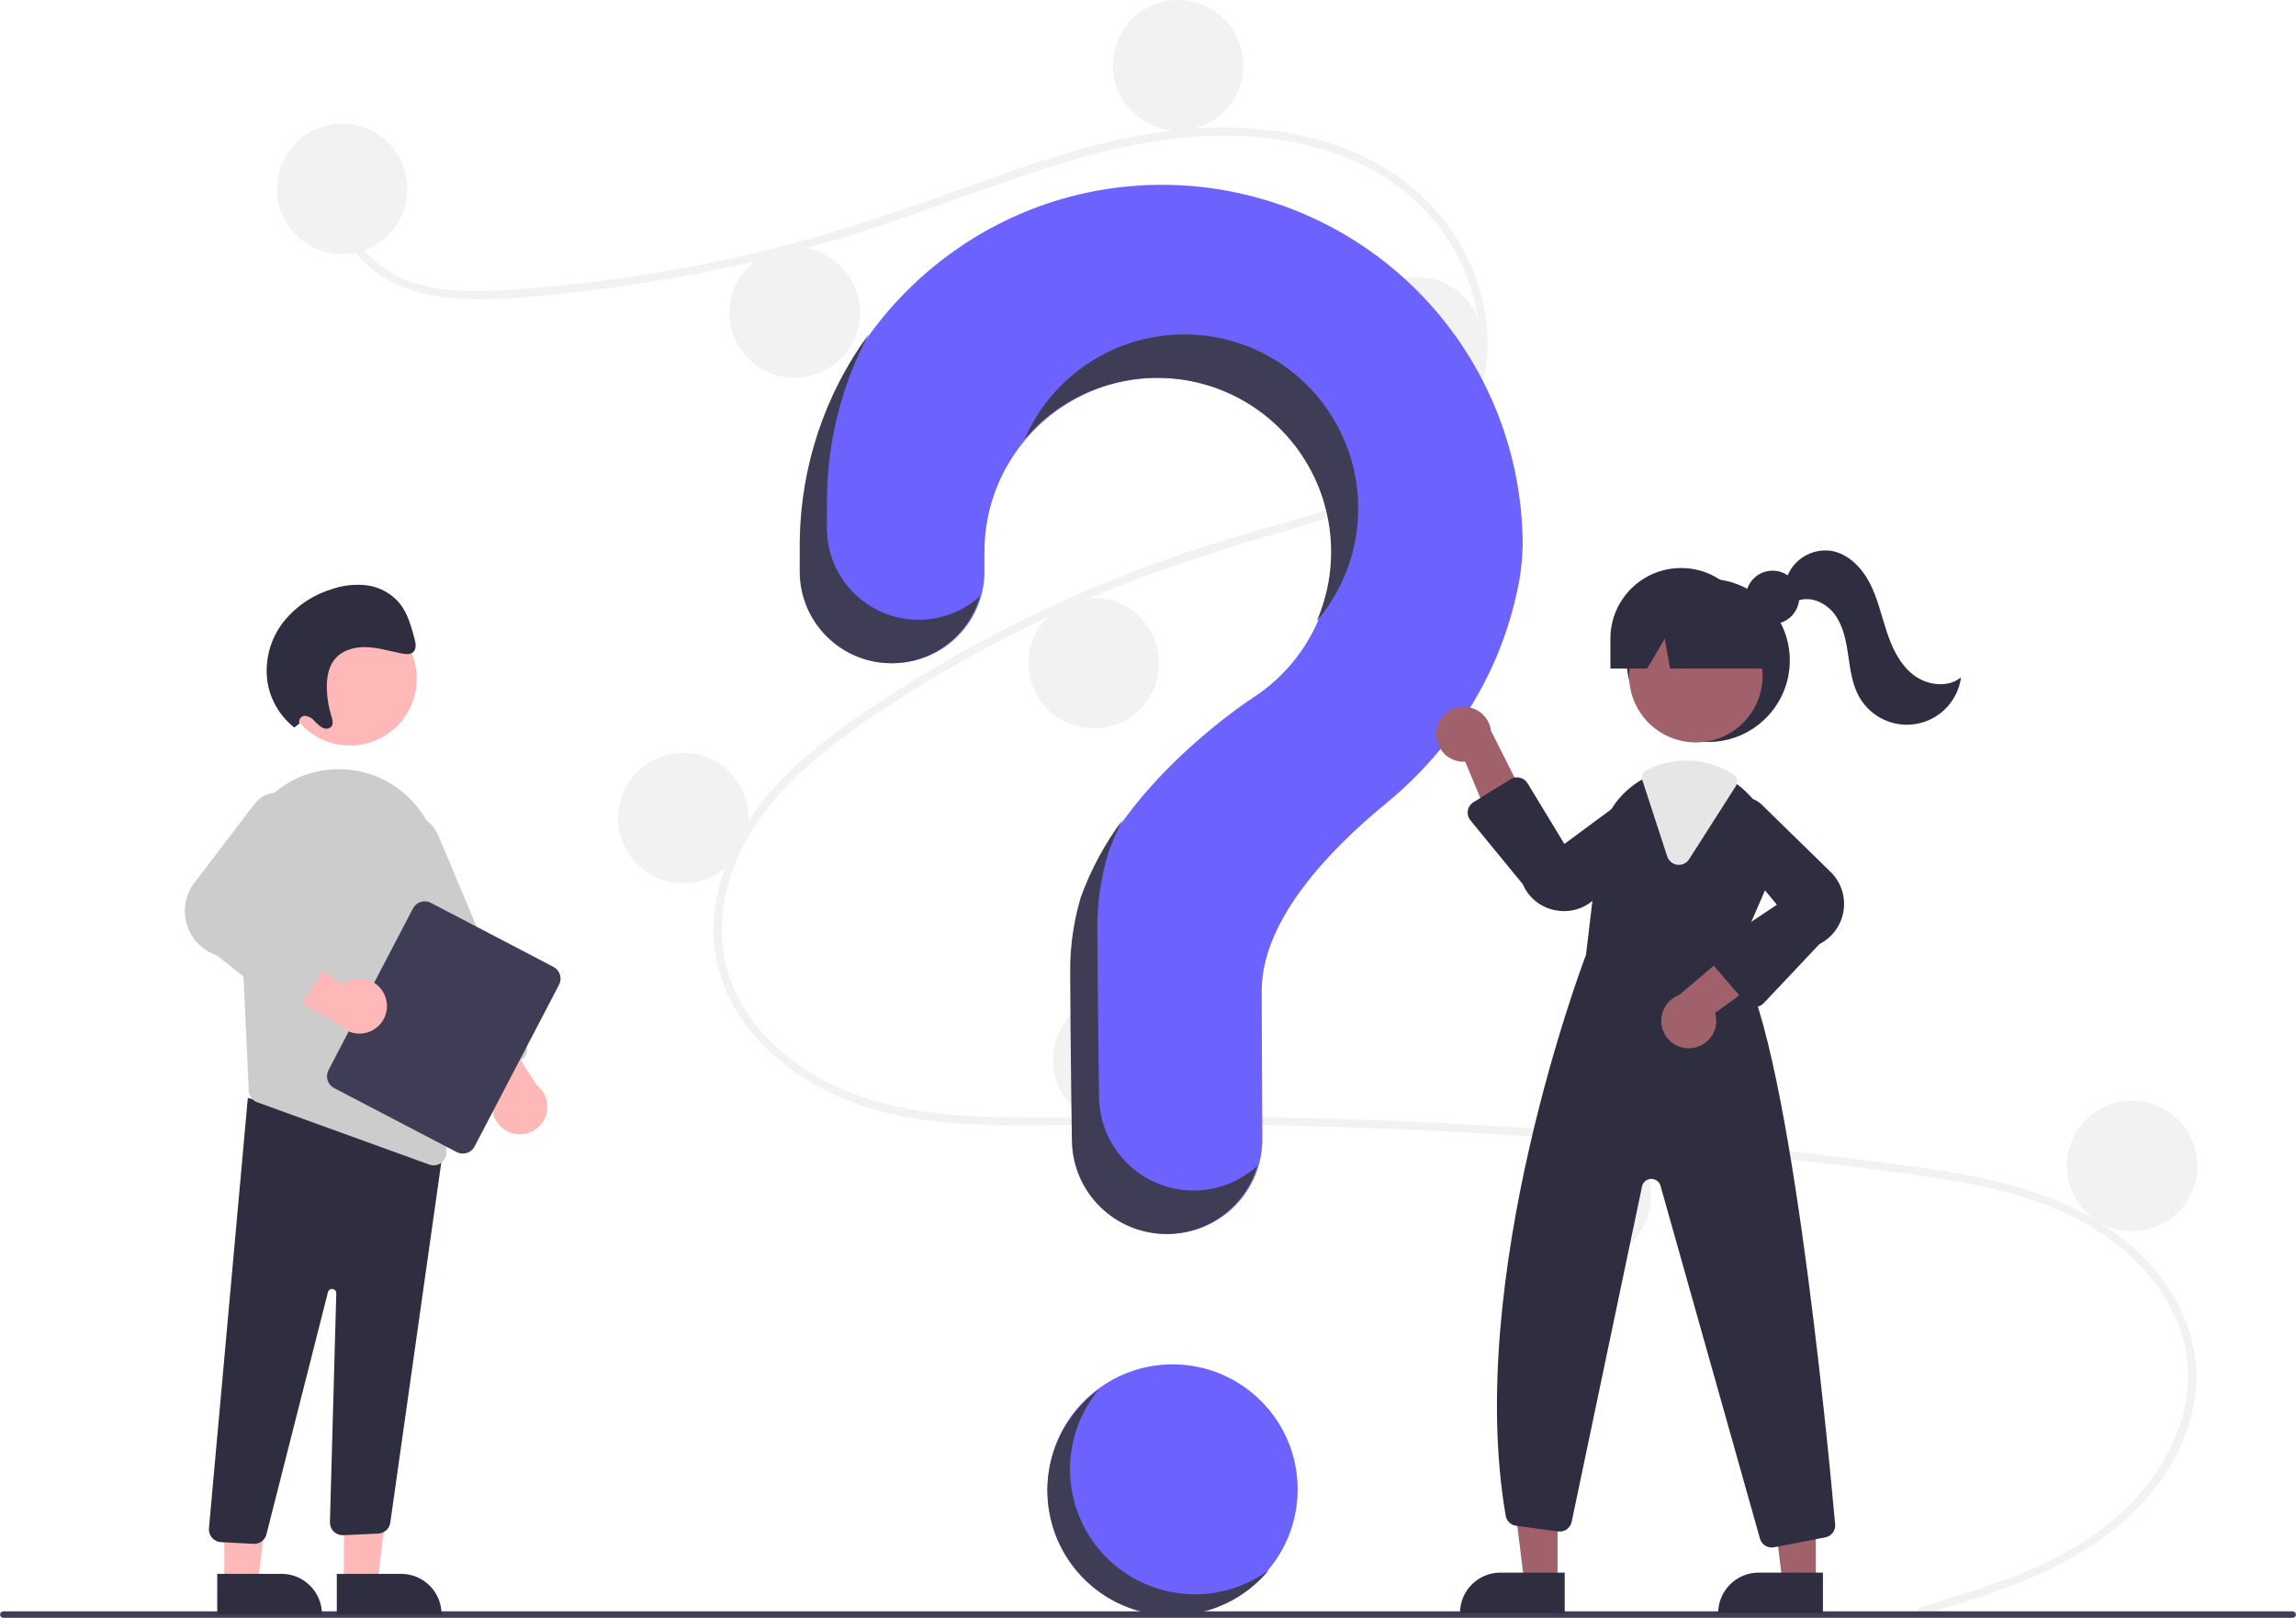
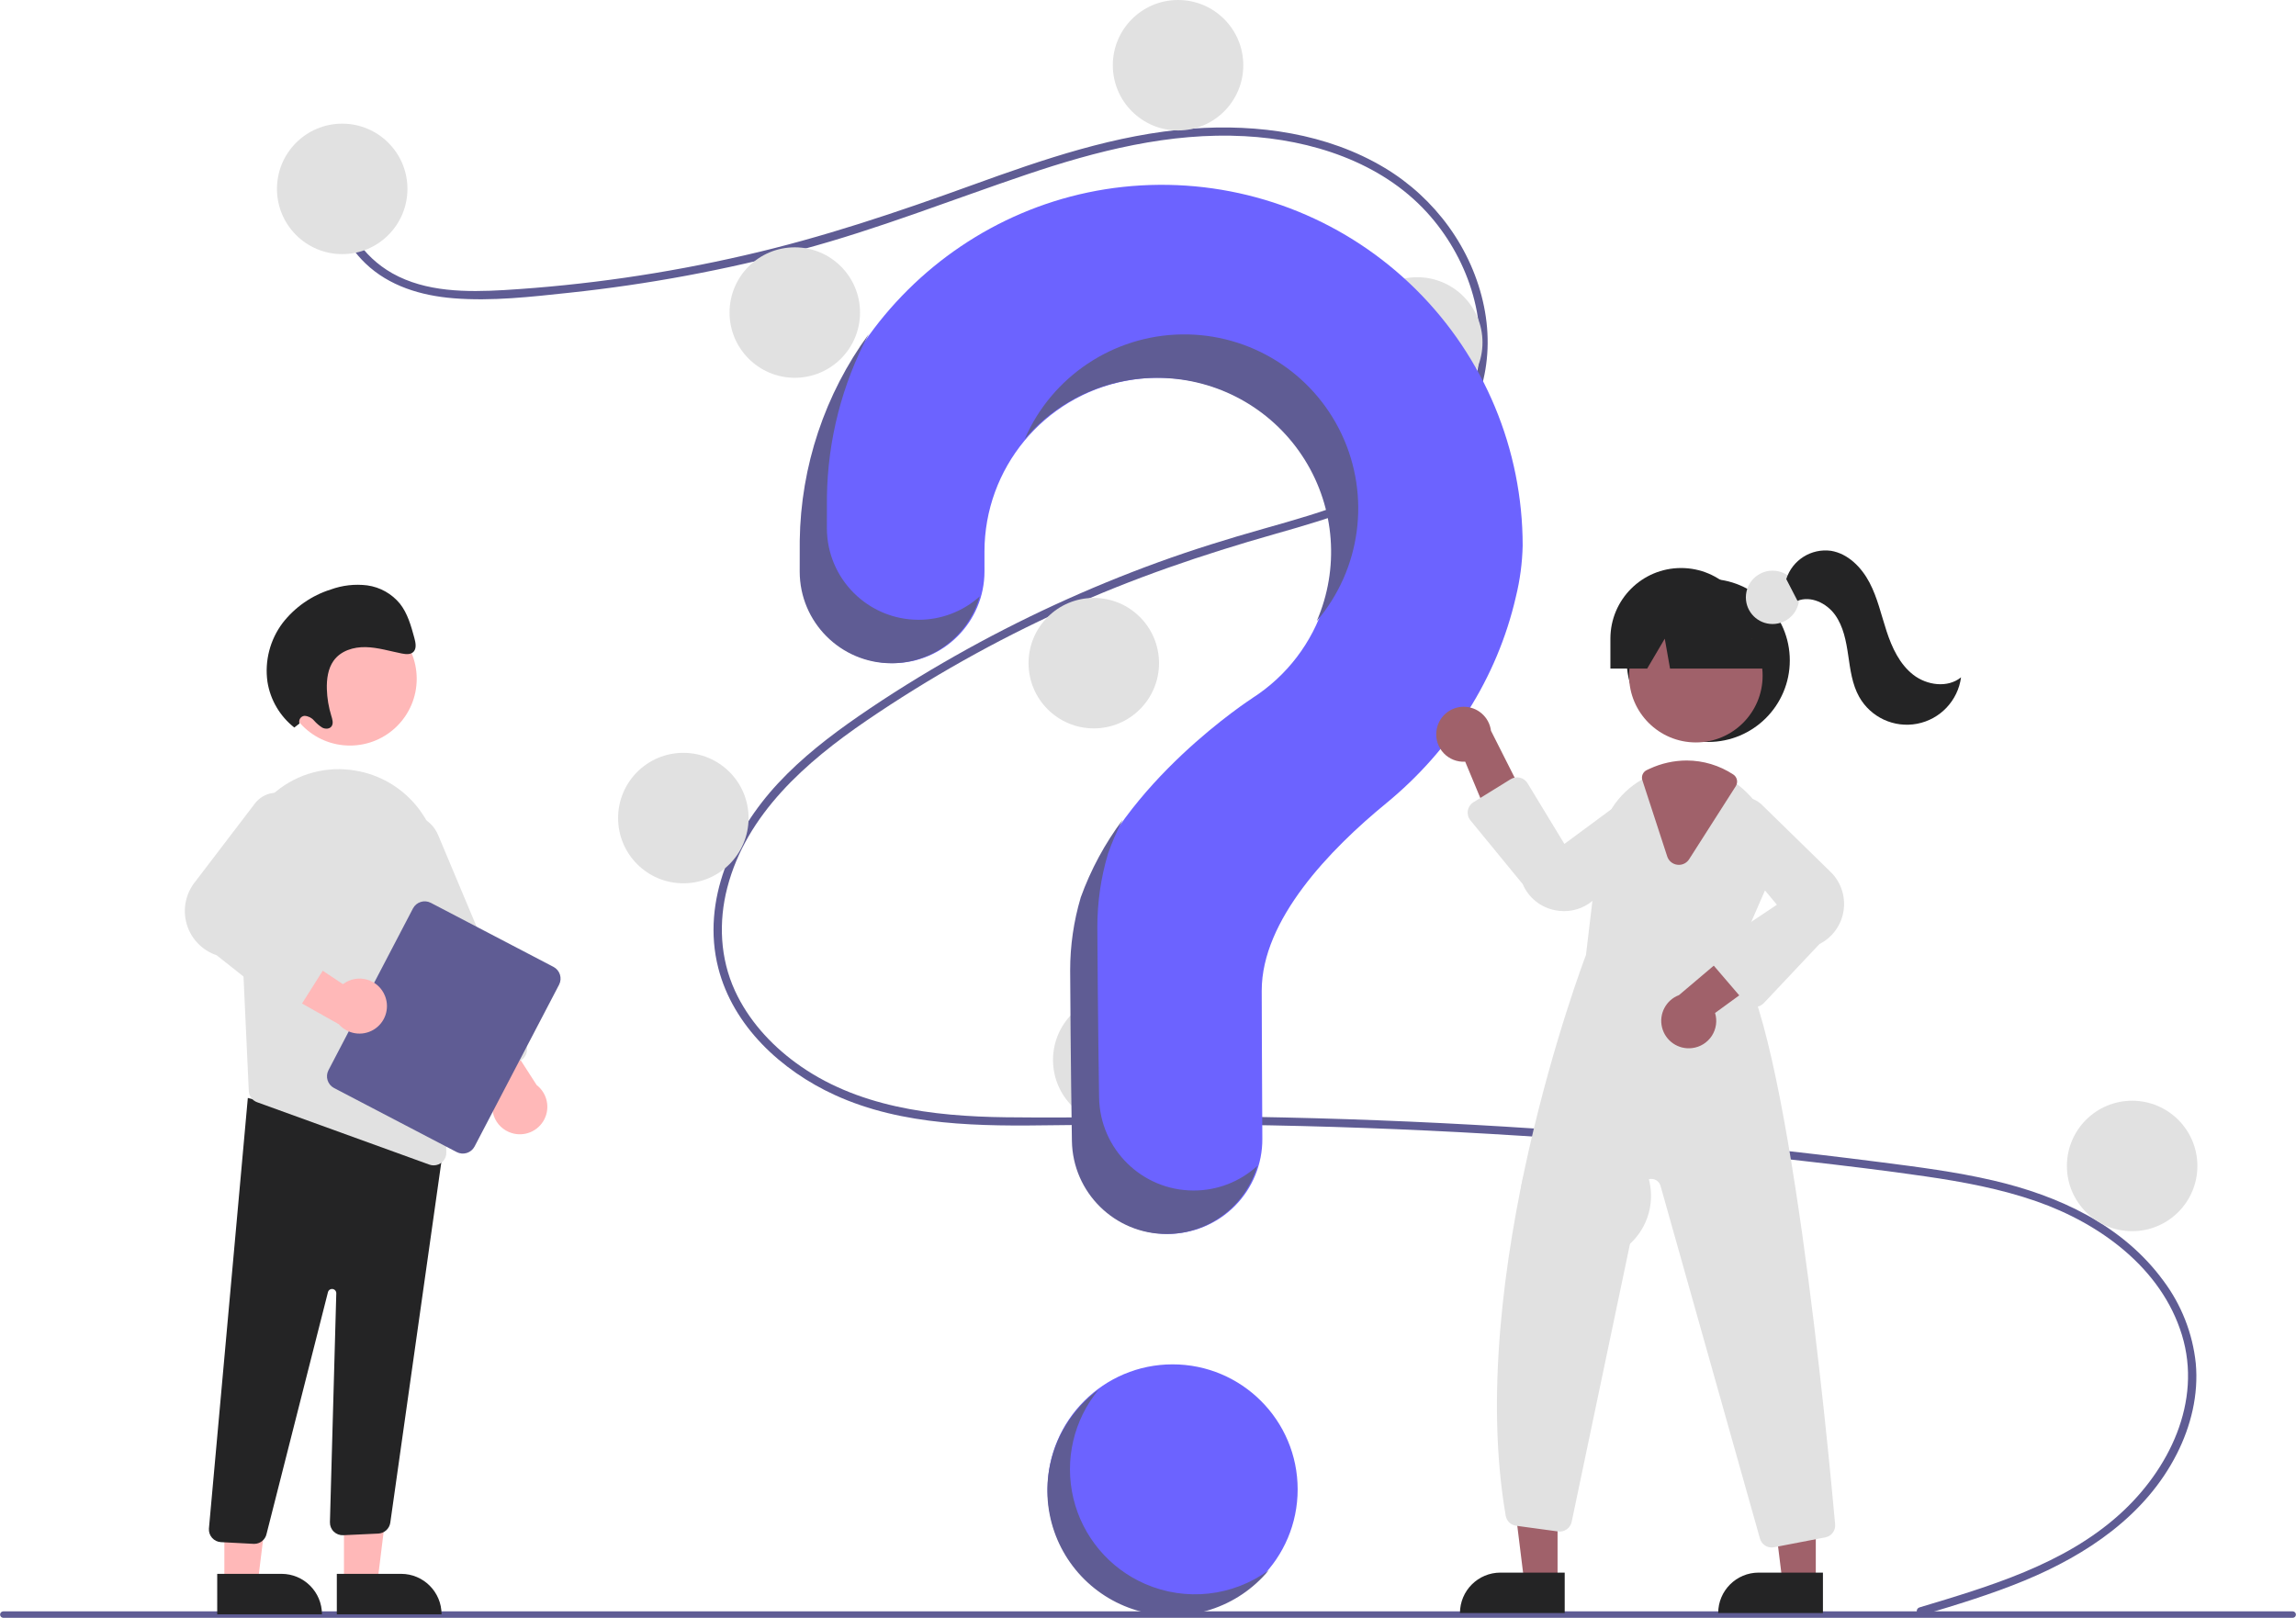
<svg xmlns="http://www.w3.org/2000/svg" data-name="Layer 1" width="844.675" height="595.262" viewBox="0 0 844.675 595.262">
  <circle cx="431.393" cy="548" r="46" fill="#6c63ff" />
-   <path d="M883.862,743.785c25.735-7.729,53.094-15.788,73.503-34.161,18.238-16.418,30.55-41.489,22.995-66.112-7.54-24.572-30.124-40.956-53.442-49.105-13.225-4.622-27.061-7.186-40.891-9.2-15.035-2.19-30.136-3.984-45.23-5.71q-91.677-10.486-184.044-12.811c-30.385-.765-60.764-.747-91.152-.306-27.139.394-55.722.384-80.899-11.151-19.578-8.97-37.348-25.289-42.803-46.734-6.297-24.755,5.318-49.964,21.98-67.892,8.783-9.45,19.047-17.404,29.636-24.717,11.487-7.934,23.375-15.306,35.521-22.188a494.634,494.634,0,0,1,74.767-34.468c12.746-4.634,25.68-8.633,38.728-12.321,11.017-3.115,22.068-6.234,32.716-10.477,20.583-8.204,40.161-22.1,45.395-44.881,4.96-21.591-3.403-45.031-18.065-61.071-16.963-18.557-42.539-26.692-67.06-28.008-27.528-1.478-54.422,5.412-80.297,14.156-27.597,9.326-54.599,20.049-82.778,27.603a556.958,556.958,0,0,1-85.196,15.837c-14.082,1.5-28.59,3.193-42.756,2.045-11.872-.962-23.684-4.454-32.434-12.88-7.503-7.225-11.972-17.154-10.435-27.632.279-1.903,3.17-1.094,2.893.798-1.87,12.755,6.8,24.509,17.484,30.529,12.348,6.958,27.374,6.968,41.122,6.172a537.825,537.825,0,0,0,88.515-12.796c28.593-6.531,56.164-15.866,83.704-25.839,26.156-9.472,52.897-18.716,80.84-20.767,24.246-1.78,49.752,1.752,70.874,14.423,18.564,11.136,32.215,29.707,36.565,51.018,4.25,20.825-1.636,41.785-17.4,56.317-16.321,15.046-38.701,21.479-59.557,27.404-26.452,7.514-52.337,16.298-77.392,27.703a485.824,485.824,0,0,0-72.8,40.928c-22.246,15.202-44.201,34.331-51.237,61.451-3.277,12.633-2.672,26.032,2.812,37.965,4.876,10.61,12.907,19.535,22.262,26.419,22.321,16.424,50.453,19.797,77.414,20.132,30.281.377,60.564-.645,90.855-.148q92.599,1.52,184.819,11.273,23.108,2.446,46.158,5.407c13.822,1.776,27.69,3.541,41.278,6.695,24.162,5.608,47.674,16.392,62.692,36.878a61.319,61.319,0,0,1,11.947,30.446c1.051,11.524-1.77,23.069-6.98,33.321-11.532,22.69-33.134,37.123-56.073,46.605-12.287,5.079-25.032,8.926-37.752,12.746-1.853.557-2.645-2.338-.798-2.893Z" transform="translate(-177.6623 -152.3692)" fill="#f2f2f2" />
-   <circle cx="125.893" cy="69.5" r="24" fill="#f2f2f2" />
-   <circle cx="292.393" cy="115" r="24" fill="#f2f2f2" />
-   <circle cx="433.393" cy="24" r="24" fill="#f2f2f2" />
-   <circle cx="521.393" cy="126" r="24" fill="#f2f2f2" />
-   <circle cx="402.393" cy="244" r="24" fill="#f2f2f2" />
-   <circle cx="251.393" cy="301" r="24" fill="#f2f2f2" />
-   <circle cx="411.393" cy="390" r="24" fill="#f2f2f2" />
-   <circle cx="583.393" cy="440" r="24" fill="#f2f2f2" />
-   <circle cx="784.393" cy="429" r="24" fill="#f2f2f2" />
+   <path d="M883.862,743.785c25.735-7.729,53.094-15.788,73.503-34.161,18.238-16.418,30.55-41.489,22.995-66.112-7.54-24.572-30.124-40.956-53.442-49.105-13.225-4.622-27.061-7.186-40.891-9.2-15.035-2.19-30.136-3.984-45.23-5.71q-91.677-10.486-184.044-12.811c-30.385-.765-60.764-.747-91.152-.306-27.139.394-55.722.384-80.899-11.151-19.578-8.97-37.348-25.289-42.803-46.734-6.297-24.755,5.318-49.964,21.98-67.892,8.783-9.45,19.047-17.404,29.636-24.717,11.487-7.934,23.375-15.306,35.521-22.188a494.634,494.634,0,0,1,74.767-34.468c12.746-4.634,25.68-8.633,38.728-12.321,11.017-3.115,22.068-6.234,32.716-10.477,20.583-8.204,40.161-22.1,45.395-44.881,4.96-21.591-3.403-45.031-18.065-61.071-16.963-18.557-42.539-26.692-67.06-28.008-27.528-1.478-54.422,5.412-80.297,14.156-27.597,9.326-54.599,20.049-82.778,27.603a556.958,556.958,0,0,1-85.196,15.837c-14.082,1.5-28.59,3.193-42.756,2.045-11.872-.962-23.684-4.454-32.434-12.88-7.503-7.225-11.972-17.154-10.435-27.632.279-1.903,3.17-1.094,2.893.798-1.87,12.755,6.8,24.509,17.484,30.529,12.348,6.958,27.374,6.968,41.122,6.172a537.825,537.825,0,0,0,88.515-12.796c28.593-6.531,56.164-15.866,83.704-25.839,26.156-9.472,52.897-18.716,80.84-20.767,24.246-1.78,49.752,1.752,70.874,14.423,18.564,11.136,32.215,29.707,36.565,51.018,4.25,20.825-1.636,41.785-17.4,56.317-16.321,15.046-38.701,21.479-59.557,27.404-26.452,7.514-52.337,16.298-77.392,27.703a485.824,485.824,0,0,0-72.8,40.928c-22.246,15.202-44.201,34.331-51.237,61.451-3.277,12.633-2.672,26.032,2.812,37.965,4.876,10.61,12.907,19.535,22.262,26.419,22.321,16.424,50.453,19.797,77.414,20.132,30.281.377,60.564-.645,90.855-.148q92.599,1.52,184.819,11.273,23.108,2.446,46.158,5.407c13.822,1.776,27.69,3.541,41.278,6.695,24.162,5.608,47.674,16.392,62.692,36.878a61.319,61.319,0,0,1,11.947,30.446c1.051,11.524-1.77,23.069-6.98,33.321-11.532,22.69-33.134,37.123-56.073,46.605-12.287,5.079-25.032,8.926-37.752,12.746-1.853.557-2.645-2.338-.798-2.893Z" transform="translate(-177.6623 -152.3692)" fill="#5f5c94" />
+   <circle cx="125.893" cy="69.5" r="24" fill="#e1e1e1" />
+   <circle cx="292.393" cy="115" r="24" fill="#e1e1e1" />
+   <circle cx="433.393" cy="24" r="24" fill="#e1e1e1" />
+   <circle cx="521.393" cy="126" r="24" fill="#e1e1e1" />
+   <circle cx="402.393" cy="244" r="24" fill="#e1e1e1" />
+   <circle cx="251.393" cy="301" r="24" fill="#e1e1e1" />
+   <circle cx="411.393" cy="390" r="24" fill="#e1e1e1" />
+   <circle cx="583.393" cy="440" r="24" fill="#e1e1e1" />
+   <circle cx="784.393" cy="429" r="24" fill="#e1e1e1" />
  <path d="M604.128,220.373c-71.892.508-130.756,58.93-131.777,130.816-.009.664-.014,5.33-.013,11.434a33.748,33.748,0,0,0,33.744,33.746h0a33.769,33.769,0,0,0,33.761-33.798c-.003-4.152-.006-7.026-.006-7.202a64,64,0,1,1,98.52,53.879l.012.014s-48.028,30.92-62.671,73.335l.012.003a94.004,94.004,0,0,0-3.874,26.768c0,3.725.219,36.321.643,62.778a34.786,34.786,0,0,0,34.79,34.222h0a34.796,34.796,0,0,0,34.794-35.011c-.147-24.229-.227-52.442-.227-54.489,0-26.045,25.125-51.995,45.764-68.917,23.766-19.487,40.868-46.043,47.737-75.999a86.762,86.762,0,0,0,2.499-18.834A132.75,132.75,0,0,0,604.128,220.373Z" transform="translate(-177.6623 -152.3692)" fill="#6c63ff" />
-   <path d="M1021.147,747.631H178.853a1.191,1.191,0,0,1,0-2.381h842.294a1.191,1.191,0,0,1,0,2.381Z" transform="translate(-177.6623 -152.3692)" fill="#3f3d56" />
-   <circle cx="628.449" cy="242.996" r="30" fill="#2f2e41" />
+   <path d="M1021.147,747.631H178.853a1.191,1.191,0,0,1,0-2.381h842.294a1.191,1.191,0,0,1,0,2.381Z" transform="translate(-177.6623 -152.3692)" fill="#5f5c94" />
+   <circle cx="628.449" cy="242.996" r="30" fill="#242425" />
  <polygon points="573.012 582.129 560.753 582.129 554.92 534.841 573.015 534.841 573.012 582.129" fill="#a0616a" />
-   <path d="M551.996,578.626h23.644a0,0,0,0,1,0,0v14.887a0,0,0,0,1,0,0H537.109a0,0,0,0,1,0,0v0A14.887,14.887,0,0,1,551.996,578.626Z" fill="#2f2e41" />
+   <path d="M551.996,578.626h23.644a0,0,0,0,1,0,0v14.887a0,0,0,0,1,0,0H537.109a0,0,0,0,1,0,0v0A14.887,14.887,0,0,1,551.996,578.626Z" fill="#242425" />
  <polygon points="668.012 582.129 655.753 582.129 649.92 534.841 668.015 534.841 668.012 582.129" fill="#a0616a" />
-   <path d="M646.996,578.626h23.644a0,0,0,0,1,0,0v14.887a0,0,0,0,1,0,0H632.109a0,0,0,0,1,0,0v0A14.887,14.887,0,0,1,646.996,578.626Z" fill="#2f2e41" />
+   <path d="M646.996,578.626h23.644a0,0,0,0,1,0,0v14.887a0,0,0,0,1,0,0H632.109a0,0,0,0,1,0,0v0A14.887,14.887,0,0,1,646.996,578.626Z" fill="#242425" />
  <circle cx="623.89" cy="248.61" r="24.561" fill="#a0616a" />
-   <path d="M816.191,504.775l10.99-25.25a31.383,31.383,0,0,0-6.95-35.6,31.873,31.873,0,0,0-3.07-2.67,30.935,30.935,0,0,0-18.99-6.57,32.179,32.179,0,0,0-13.4,2.98c-.36.16-.71.33-1.07.5-.69.33-1.37.69-2.03,1.06a31.678,31.678,0,0,0-15.7,23.88l-4.85,40.64c-1.22,3.19-44.74,118.39-29.52,206.34a4.467,4.467,0,0,0,3.82,3.67l15.43,2.1a4.497,4.497,0,0,0,5.01-3.53l25.89-123.41a3.503,3.503,0,0,1,6.8-.23l36.58,129.78a4.471,4.471,0,0,0,4.31,3.28,5.122,5.122,0,0,0,.87-.08l18.85-3.63a4.471,4.471,0,0,0,3.63-4.81C850.021,682.335,835.301,527.605,816.191,504.775Z" transform="translate(-177.6623 -152.3692)" fill="#2f2e41" />
+   <path d="M816.191,504.775l10.99-25.25a31.383,31.383,0,0,0-6.95-35.6,31.873,31.873,0,0,0-3.07-2.67,30.935,30.935,0,0,0-18.99-6.57,32.179,32.179,0,0,0-13.4,2.98c-.36.16-.71.33-1.07.5-.69.33-1.37.69-2.03,1.06a31.678,31.678,0,0,0-15.7,23.88l-4.85,40.64c-1.22,3.19-44.74,118.39-29.52,206.34a4.467,4.467,0,0,0,3.82,3.67l15.43,2.1a4.497,4.497,0,0,0,5.01-3.53l25.89-123.41a3.503,3.503,0,0,1,6.8-.23l36.58,129.78a4.471,4.471,0,0,0,4.31,3.28,5.122,5.122,0,0,0,.87-.08l18.85-3.63a4.471,4.471,0,0,0,3.63-4.81C850.021,682.335,835.301,527.605,816.191,504.775Z" transform="translate(-177.6623 -152.3692)" fill="#e1e1e1" />
  <path d="M706.102,421.419A10.056,10.056,0,0,0,716.696,432.623l13.729,32.992,10.385-15.394-14.629-28.97a10.11,10.11,0,0,0-20.079.169Z" transform="translate(-177.6623 -152.3692)" fill="#a0616a" />
  <path d="M800.19,537.996a10.056,10.056,0,0,0,8.427-12.913l28.885-21.038-17.39-6.512-24.764,20.977a10.11,10.11,0,0,0,4.842,19.487Z" transform="translate(-177.6623 -152.3692)" fill="#a0616a" />
-   <path d="M753.102,487.61a17.057,17.057,0,0,1-3.298-.325,16.305,16.305,0,0,1-11.948-9.616l-19.234-23.453a4.501,4.501,0,0,1,1.111-6.681l13.684-8.471a4.5,4.5,0,0,1,6.215,1.49l13.556,22.334L779.15,443.702A9.721,9.721,0,0,1,790.46,459.264l-25.912,23.637A16.253,16.253,0,0,1,753.102,487.61Z" transform="translate(-177.6623 -152.3692)" fill="#2f2e41" />
-   <path d="M823.252,522.883c-.035,0-.071,0-.106-.001a4.508,4.508,0,0,1-3.311-1.57l-12.166-14.193a4.5,4.5,0,0,1,.92-6.673l22.781-15.188-20.638-24.812a9.721,9.721,0,0,1,14.887-12.183l25.084,24.513a16.525,16.525,0,0,1-3.675,26.94l-20.501,21.754A4.507,4.507,0,0,1,823.252,522.883Z" transform="translate(-177.6623 -152.3692)" fill="#2f2e41" />
-   <path d="M795.307,470.584a4.632,4.632,0,0,1-.584-.037,4.461,4.461,0,0,1-3.71-3.069l-9.142-28.029a3.083,3.083,0,0,1,1.594-3.725l.297-.14c.269-.128.535-.254.807-.375a32.574,32.574,0,0,1,13.603-3.023,31.327,31.327,0,0,1,17.161,5.157,3.13,3.13,0,0,1,.901,4.294L799.084,468.504A4.455,4.455,0,0,1,795.307,470.584Z" transform="translate(-177.6623 -152.3692)" fill="#e6e6e6" />
-   <circle cx="652.101" cy="219.786" r="9.817" fill="#2f2e41" />
-   <path d="M796.111,361.365h0a26,26,0,0,0-26,26v11h13.529l6.471-11,1.941,11h41.059l-11-11A26,26,0,0,0,796.111,361.365Z" transform="translate(-177.6623 -152.3692)" fill="#2f2e41" />
-   <path d="M834.809,365.431a15.15,15.15,0,0,1,16.481-10.396c6.256,1.046,11.202,6.075,14.149,11.691s4.308,11.903,6.289,17.928,4.791,12.084,9.793,15.984,12.677,4.958,17.59.946a20.118,20.118,0,0,1-37.477,7.181c-2.592-4.612-3.261-10.017-4.03-15.251s-1.767-10.65-4.862-14.94-8.888-7.093-13.804-5.139Z" transform="translate(-177.6623 -152.3692)" fill="#2f2e41" />
-   <path d="M515.609,380.408h0a33.748,33.748,0,0,1-33.744-33.746c-0-6.104.004-10.771.013-11.434a131.507,131.507,0,0,1,15.359-59.909,131.803,131.803,0,0,0-25.359,75.909c-.009.664-.014,5.33-.013,11.434a33.748,33.748,0,0,0,33.744,33.746h0A33.773,33.773,0,0,0,538.097,371.817,33.622,33.622,0,0,1,515.609,380.408Z" transform="translate(-177.6623 -152.3692)" fill="#3f3d56" />
-   <path d="M606.415,291.478a64.004,64.004,0,0,1,55.659,89.413,63.997,63.997,0,1,0-107.426-66.985A63.871,63.871,0,0,1,606.415,291.478Z" transform="translate(-177.6623 -152.3692)" fill="#3f3d56" />
-   <path d="M616.797,590.408h0a34.787,34.787,0,0,1-34.79-34.222c-.423-26.456-.643-59.052-.643-62.778a94.004,94.004,0,0,1,3.874-26.768l-.012-.003a95.069,95.069,0,0,1,5.494-12.701,110.047,110.047,0,0,0-15.494,28.701l.012.003a94.004,94.004,0,0,0-3.874,26.768c0,3.725.219,36.321.643,62.778a34.787,34.787,0,0,0,34.79,34.222h0a34.803,34.803,0,0,0,33.402-25.048A34.66,34.66,0,0,1,616.797,590.408Z" transform="translate(-177.6623 -152.3692)" fill="#3f3d56" />
+   <path d="M753.102,487.61a17.057,17.057,0,0,1-3.298-.325,16.305,16.305,0,0,1-11.948-9.616l-19.234-23.453a4.501,4.501,0,0,1,1.111-6.681l13.684-8.471a4.5,4.5,0,0,1,6.215,1.49l13.556,22.334L779.15,443.702A9.721,9.721,0,0,1,790.46,459.264l-25.912,23.637A16.253,16.253,0,0,1,753.102,487.61Z" transform="translate(-177.6623 -152.3692)" fill="#e1e1e1" />
+   <path d="M823.252,522.883c-.035,0-.071,0-.106-.001a4.508,4.508,0,0,1-3.311-1.57l-12.166-14.193a4.5,4.5,0,0,1,.92-6.673l22.781-15.188-20.638-24.812a9.721,9.721,0,0,1,14.887-12.183l25.084,24.513a16.525,16.525,0,0,1-3.675,26.94l-20.501,21.754A4.507,4.507,0,0,1,823.252,522.883Z" transform="translate(-177.6623 -152.3692)" fill="#e1e1e1" />
+   <path d="M795.307,470.584a4.632,4.632,0,0,1-.584-.037,4.461,4.461,0,0,1-3.71-3.069l-9.142-28.029a3.083,3.083,0,0,1,1.594-3.725l.297-.14c.269-.128.535-.254.807-.375a32.574,32.574,0,0,1,13.603-3.023,31.327,31.327,0,0,1,17.161,5.157,3.13,3.13,0,0,1,.901,4.294L799.084,468.504A4.455,4.455,0,0,1,795.307,470.584Z" transform="translate(-177.6623 -152.3692)" fill="#a0616a" />
+   <circle cx="652.101" cy="219.786" r="9.817" fill="#e1e1e1" />
+   <path d="M796.111,361.365h0a26,26,0,0,0-26,26v11h13.529l6.471-11,1.941,11h41.059l-11-11A26,26,0,0,0,796.111,361.365Z" transform="translate(-177.6623 -152.3692)" fill="#242425" />
+   <path d="M834.809,365.431a15.15,15.15,0,0,1,16.481-10.396c6.256,1.046,11.202,6.075,14.149,11.691s4.308,11.903,6.289,17.928,4.791,12.084,9.793,15.984,12.677,4.958,17.59.946a20.118,20.118,0,0,1-37.477,7.181c-2.592-4.612-3.261-10.017-4.03-15.251s-1.767-10.65-4.862-14.94-8.888-7.093-13.804-5.139Z" transform="translate(-177.6623 -152.3692)" fill="#242425" />
+   <path d="M515.609,380.408h0a33.748,33.748,0,0,1-33.744-33.746c-0-6.104.004-10.771.013-11.434a131.507,131.507,0,0,1,15.359-59.909,131.803,131.803,0,0,0-25.359,75.909c-.009.664-.014,5.33-.013,11.434a33.748,33.748,0,0,0,33.744,33.746h0A33.773,33.773,0,0,0,538.097,371.817,33.622,33.622,0,0,1,515.609,380.408Z" transform="translate(-177.6623 -152.3692)" fill="#5f5c94" />
+   <path d="M606.415,291.478a64.004,64.004,0,0,1,55.659,89.413,63.997,63.997,0,1,0-107.426-66.985A63.871,63.871,0,0,1,606.415,291.478Z" transform="translate(-177.6623 -152.3692)" fill="#5f5c94" />
+   <path d="M616.797,590.408h0a34.787,34.787,0,0,1-34.79-34.222c-.423-26.456-.643-59.052-.643-62.778a94.004,94.004,0,0,1,3.874-26.768l-.012-.003a95.069,95.069,0,0,1,5.494-12.701,110.047,110.047,0,0,0-15.494,28.701l.012.003a94.004,94.004,0,0,0-3.874,26.768c0,3.725.219,36.321.643,62.778a34.787,34.787,0,0,0,34.79,34.222h0a34.803,34.803,0,0,0,33.402-25.048A34.66,34.66,0,0,1,616.797,590.408Z" transform="translate(-177.6623 -152.3692)" fill="#5f5c94" />
  <polygon points="126.541 582.585 138.8 582.584 144.633 535.296 126.538 535.297 126.541 582.585" fill="#ffb8b8" />
-   <path d="M301.576,731.451H340.107a0,0,0,0,1,0,0v14.887a0,0,0,0,1,0,0H316.463A14.887,14.887,0,0,1,301.576,731.451v0A0,0,0,0,1,301.576,731.451Z" transform="translate(464.0541 1325.404) rotate(179.9974)" fill="#2f2e41" />
+   <path d="M301.576,731.451H340.107a0,0,0,0,1,0,0v14.887a0,0,0,0,1,0,0H316.463A14.887,14.887,0,0,1,301.576,731.451v0A0,0,0,0,1,301.576,731.451Z" transform="translate(464.0541 1325.404) rotate(179.9974)" fill="#242425" />
  <polygon points="82.541 582.585 94.8 582.584 100.633 535.296 82.538 535.297 82.541 582.585" fill="#ffb8b8" />
-   <path d="M257.576,731.451H296.107a0,0,0,0,1,0,0v14.887a0,0,0,0,1,0,0H272.463A14.887,14.887,0,0,1,257.576,731.451v0A0,0,0,0,1,257.576,731.451Z" transform="translate(376.0541 1325.406) rotate(179.9974)" fill="#2f2e41" />
-   <path d="M270.917,720.411l-11.975-.63a4.673,4.673,0,0,1-4.419-4.967l14.313-158.466,65.911,17.786,6.35-1.732L321.239,712.686a4.696,4.696,0,0,1-4.358,3.945l-12.909.601a4.674,4.674,0,0,1-4.931-4.796l2.339-84.196a1.558,1.558,0,0,0-3.083-.36L275.739,716.692a4.646,4.646,0,0,1-4.569,3.725C271.086,720.418,271.002,720.416,270.917,720.411Z" transform="translate(-177.6623 -152.3692)" fill="#2f2e41" />
+   <path d="M257.576,731.451H296.107a0,0,0,0,1,0,0v14.887a0,0,0,0,1,0,0H272.463A14.887,14.887,0,0,1,257.576,731.451v0A0,0,0,0,1,257.576,731.451Z" transform="translate(376.0541 1325.406) rotate(179.9974)" fill="#242425" />
+   <path d="M270.917,720.411l-11.975-.63a4.673,4.673,0,0,1-4.419-4.967l14.313-158.466,65.911,17.786,6.35-1.732L321.239,712.686a4.696,4.696,0,0,1-4.358,3.945l-12.909.601a4.674,4.674,0,0,1-4.931-4.796l2.339-84.196a1.558,1.558,0,0,0-3.083-.36L275.739,716.692a4.646,4.646,0,0,1-4.569,3.725C271.086,720.418,271.002,720.416,270.917,720.411Z" transform="translate(-177.6623 -152.3692)" fill="#242425" />
  <circle cx="128.742" cy="249.759" r="24.561" fill="#ffb8b8" />
-   <path d="M265.512,474.287l2.701,58.267.976,21.199a4.642,4.642,0,0,0,3.074,4.175l63.336,22.943a4.477,4.477,0,0,0,1.6.28,4.644,4.644,0,0,0,4.664-4.788L339.266,471.597A36.93,36.93,0,0,0,308.522,435.92c-.613-.093-1.236-.187-1.859-.27a36.249,36.249,0,0,0-29.165,9.441,37.236,37.236,0,0,0-11.986,29.196Z" transform="translate(-177.6623 -152.3692)" fill="#ccc" />
+   <path d="M265.512,474.287l2.701,58.267.976,21.199a4.642,4.642,0,0,0,3.074,4.175l63.336,22.943a4.477,4.477,0,0,0,1.6.28,4.644,4.644,0,0,0,4.664-4.788L339.266,471.597A36.93,36.93,0,0,0,308.522,435.92c-.613-.093-1.236-.187-1.859-.27a36.249,36.249,0,0,0-29.165,9.441,37.236,37.236,0,0,0-11.986,29.196Z" transform="translate(-177.6623 -152.3692)" fill="#e1e1e1" />
  <path d="M365.855,569.245a10.064,10.064,0,0,1-5.369-15.227l-21.478-28.56,18.534-1.147,17.554,27.297a10.111,10.111,0,0,1-9.242,17.637Z" transform="translate(-177.6623 -152.3692)" fill="#ffb8b8" />
-   <path d="M350.753,548.85a4.644,4.644,0,0,1-2.541-2.518L315.854,469.237a12.463,12.463,0,1,1,22.984-9.647l32.358,77.095a4.679,4.679,0,0,1-2.5,6.118l-14.365,6.029a4.642,4.642,0,0,1-3.577.017Z" transform="translate(-177.6623 -152.3692)" fill="#ccc" />
-   <path d="M298.508,546.131,329.587,486.622a4.878,4.878,0,0,1,6.575-2.063l45.112,23.56a4.878,4.878,0,0,1,2.063,6.575l-31.079,59.509a4.878,4.878,0,0,1-6.575,2.063L300.571,552.706A4.878,4.878,0,0,1,298.508,546.131Z" transform="translate(-177.6623 -152.3692)" fill="#3f3d56" />
+   <path d="M350.753,548.85a4.644,4.644,0,0,1-2.541-2.518L315.854,469.237a12.463,12.463,0,1,1,22.984-9.647l32.358,77.095a4.679,4.679,0,0,1-2.5,6.118l-14.365,6.029a4.642,4.642,0,0,1-3.577.017Z" transform="translate(-177.6623 -152.3692)" fill="#e1e1e1" />
+   <path d="M298.508,546.131,329.587,486.622a4.878,4.878,0,0,1,6.575-2.063l45.112,23.56a4.878,4.878,0,0,1,2.063,6.575l-31.079,59.509a4.878,4.878,0,0,1-6.575,2.063L300.571,552.706A4.878,4.878,0,0,1,298.508,546.131Z" transform="translate(-177.6623 -152.3692)" fill="#5f5c94" />
  <path d="M319.351,518.943a10.064,10.064,0,0,0-15.517-4.46l-29.778-19.754-.051,18.57L302.29,529.21a10.111,10.111,0,0,0,17.06-10.267Z" transform="translate(-177.6623 -152.3692)" fill="#ffb8b8" />
-   <path d="M281.701,523.119l-24.337-19.278a17.163,17.163,0,0,1-7.823-27.135l22.097-28.96a10.096,10.096,0,0,1,17.13,10.284l-17.484,28.6,25.694,12.187a4.674,4.674,0,0,1,1.948,6.72l-10.372,16.414a4.682,4.682,0,0,1-3.167,2.111c-.026.004-.051.008-.077.012A4.696,4.696,0,0,1,281.701,523.119Z" transform="translate(-177.6623 -152.3692)" fill="#ccc" />
-   <path d="M287.845,418.574a2.135,2.135,0,0,1,1.856-2.819,4.93,4.93,0,0,1,3.476,1.715,13.833,13.833,0,0,0,3.071,2.637c1.188.599,2.8.514,3.477-.628.636-1.072.2-2.508-.185-3.753a36.907,36.907,0,0,1-1.63-9.77c-.111-3.7.411-7.562,2.46-10.448,2.644-3.725,7.371-5.139,11.845-5.036s8.875,1.484,13.307,2.357c1.53.301,3.328.456,4.352-.73,1.088-1.261.688-3.301.226-5.004-1.201-4.417-2.475-8.985-5.265-12.552a18.898,18.898,0,0,0-12.061-6.79,28.938,28.938,0,0,0-13.462,1.528,36.096,36.096,0,0,0-17.683,12.319,29.236,29.236,0,0,0-5.578,21.6,26.667,26.667,0,0,0,9.886,16.855Z" transform="translate(-177.6623 -152.3692)" fill="#2f2e41" />
-   <path d="M598.92,735.149a45.994,45.994,0,0,1-17.07-71.489,45.997,45.997,0,1,0,62.569,66.464A45.969,45.969,0,0,1,598.92,735.149Z" transform="translate(-177.6623 -152.3692)" fill="#3f3d56" />
+   <path d="M281.701,523.119l-24.337-19.278a17.163,17.163,0,0,1-7.823-27.135l22.097-28.96a10.096,10.096,0,0,1,17.13,10.284l-17.484,28.6,25.694,12.187a4.674,4.674,0,0,1,1.948,6.72l-10.372,16.414a4.682,4.682,0,0,1-3.167,2.111c-.026.004-.051.008-.077.012A4.696,4.696,0,0,1,281.701,523.119Z" transform="translate(-177.6623 -152.3692)" fill="#e1e1e1" />
+   <path d="M287.845,418.574a2.135,2.135,0,0,1,1.856-2.819,4.93,4.93,0,0,1,3.476,1.715,13.833,13.833,0,0,0,3.071,2.637c1.188.599,2.8.514,3.477-.628.636-1.072.2-2.508-.185-3.753a36.907,36.907,0,0,1-1.63-9.77c-.111-3.7.411-7.562,2.46-10.448,2.644-3.725,7.371-5.139,11.845-5.036s8.875,1.484,13.307,2.357c1.53.301,3.328.456,4.352-.73,1.088-1.261.688-3.301.226-5.004-1.201-4.417-2.475-8.985-5.265-12.552a18.898,18.898,0,0,0-12.061-6.79,28.938,28.938,0,0,0-13.462,1.528,36.096,36.096,0,0,0-17.683,12.319,29.236,29.236,0,0,0-5.578,21.6,26.667,26.667,0,0,0,9.886,16.855Z" transform="translate(-177.6623 -152.3692)" fill="#242425" />
+   <path d="M598.92,735.149a45.994,45.994,0,0,1-17.07-71.489,45.997,45.997,0,1,0,62.569,66.464A45.969,45.969,0,0,1,598.92,735.149Z" transform="translate(-177.6623 -152.3692)" fill="#5f5c94" />
</svg>
